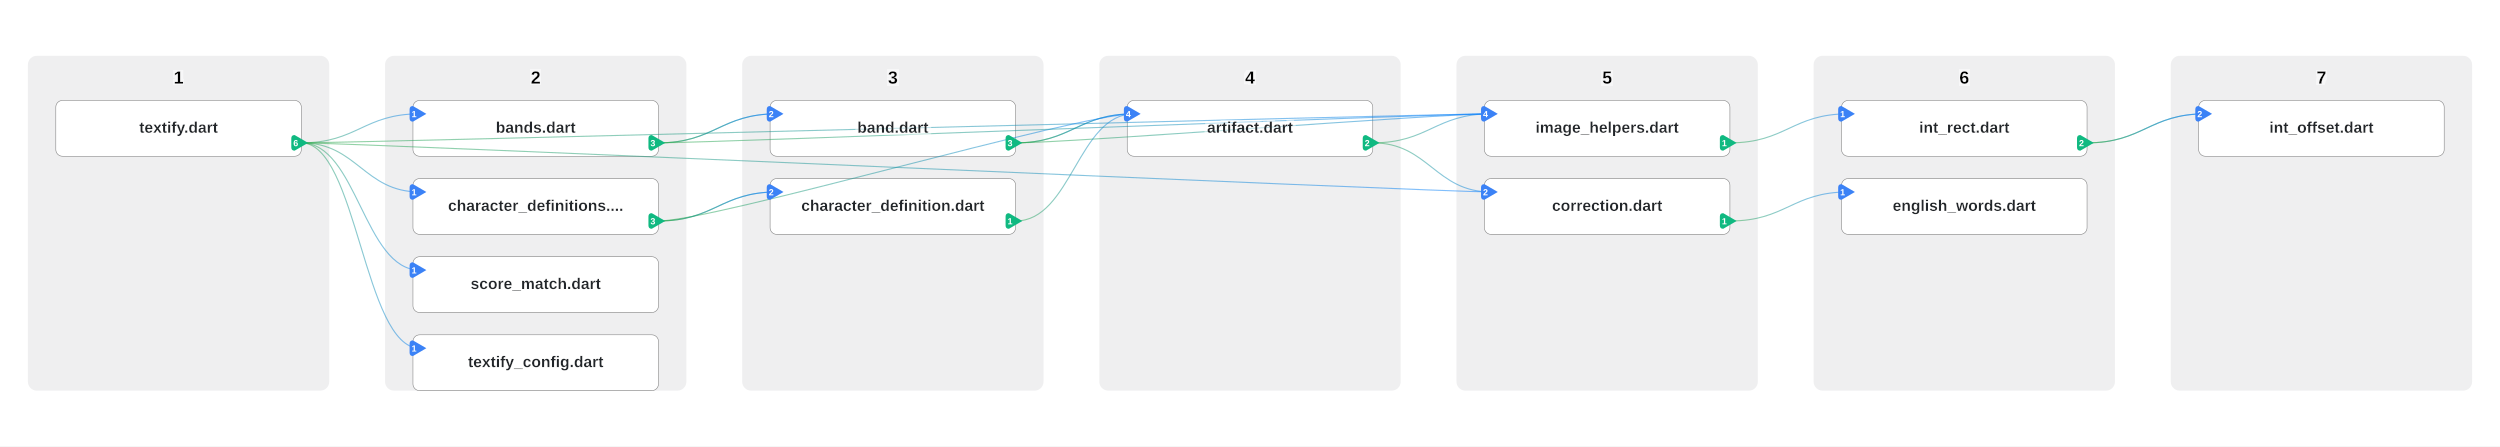
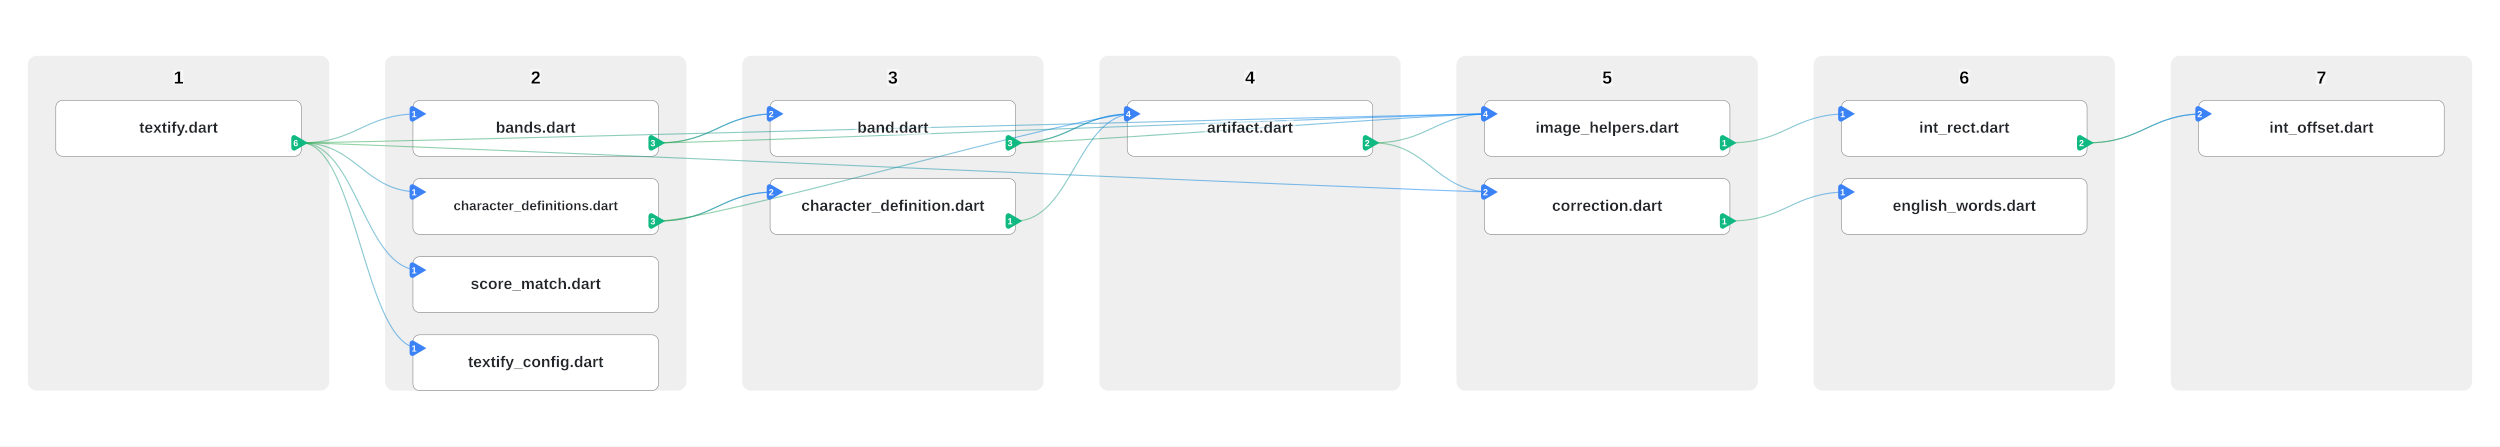
<svg xmlns="http://www.w3.org/2000/svg" width="2240" height="400" viewBox="0 0 2240 400" font-family="Arial, Helvetica, sans-serif">
  <defs>
    <filter id="whiteShadow" x="-20%" y="-20%" width="140%" height="140%">
      <feGaussianBlur in="SourceAlpha" stdDeviation="3" />
      <feOffset dx="0" dy="0" result="offsetblur" />
      <feFlood flood-color="white" flood-opacity="1" />
      <feComposite in2="offsetblur" operator="in" />
      <feMerge>
        <feMergeNode />
        <feMergeNode in="SourceGraphic" />
      </feMerge>
    </filter>
    <filter id="hierarchicalShadow" x="-20%" y="-20%" width="140%" height="140%">
      <feGaussianBlur in="SourceAlpha" stdDeviation="5" />
      <feOffset dx="2" dy="2" result="offsetblur" />
      <feFlood flood-color="rgba(0,0,0,0.1)" flood-opacity="0.8" />
      <feComposite in2="offsetblur" operator="in" />
      <feMerge>
        <feMergeNode />
        <feMergeNode in="SourceGraphic" />
      </feMerge>
    </filter>
    <filter id="outlineWhite">
      <feMorphology in="SourceAlpha" result="DILATED" operator="dilate" radius="2" />
      <feFlood flood-color="white" flood-opacity="0.5" result="WHITE" />
      <feComposite in="WHITE" in2="DILATED" operator="in" result="OUTLINE" />
      <feMerge>
        <feMergeNode in="OUTLINE" />
        <feMergeNode in="SourceGraphic" />
      </feMerge>
    </filter>
    <linearGradient id="horizontalGradient" x1="0%" y1="0%" x2="100%" y2="0%">
      <stop offset="0%" stop-color="#28a745" />
      <stop offset="100%" stop-color="#007bff" />
    </linearGradient>
    <linearGradient id="verticalGradient" x1="0%" y1="0%" x2="0%" y2="100%">
      <stop offset="0%" stop-color="#28a745" />
      <stop offset="100%" stop-color="#007bff" />
    </linearGradient>
  </defs>
  <style>  
  .layerBackground { 
    fill: rgba(52, 58, 64, 0.08);     
  }

  .layerBackground:hover { 
    fill: PaleGoldenRod ;
    transition: all 0.1s ease-in-out; 
  }

  .layerBackgroundVirtualFolder { 
    fill: rgba(52, 58, 64, 0.05); 
    stroke: gray; 
    stroke-width: 1; 
    stroke-dasharray: 4,4; 
  }

  .layerBackgroundVirtualFolder:hover { 
    fill: PaleGoldenRod ;
    stroke: gray; 
    stroke-width: 0; 
    stroke-dasharray: 4,4;
    transition: all 0.1s ease-in-out; 
  }
  
-   .layerTitle { 
+   .layerTitle,
+   .layerTitleSmall { 
    fill: black; 
-     font-size: 16px; 
    font-weight: bold; 
    text-anchor: middle; 
    filter: url(#outlineWhite); 
+   }
+ 
+   .layerTitle { 
+     font-size: 16px; 
+   }
+ 
+   .layerTitleSmall { 
+     font-size: 12px; 
  }
  
  /* File node styles */
  .fileNode { 
    fill: white; 
    stroke: gray; 
    stroke-width: 0.5; 
    rx: 6; 
    ry: 6;    
  }
  
  .fileNode:hover {     
    fill: PaleGoldenRod;
    transition: all 0.1s ease-in-out; 
  }

-   .nodeText { 
+   .textNormal,
+   .textSmall { 
    fill: #212529; 
-     font-size: 14px; 
    font-weight: 900; 
    text-anchor: middle; 
    dominant-baseline: middle; 
    filter: url(#outlineWhite); 
+   }
+ 
+   .textNormal { 
+     font-size: 14px; 
+   }
+ 
+   .textSmall { 
+     font-size: 12px; 
  }

  /* Unified edge styles */
  .edge { 
    fill: none; 
    stroke: url(#horizontalGradient); 
    stroke-width: 1; 
    opacity: 0.5;
    transition: all 0.1s ease-in-out; 
  }


  .edge:hover { 
    stroke: url(#horizontalGradient); 
    stroke-width: 3; 
    opacity: 1.0; 
  }
  
  .edgeVertical { 
    fill: none; 
    stroke: url(#verticalGradient); 
    stroke-width: 1; 
    opacity: 0.5; 
    transition: all 0.1s ease-in-out; 
  }
  
  .edgeVertical:hover { 
    stroke: url(#verticalGradient); 
    stroke-width: 3; 
    opacity: 1.0; 
  }
  
  /* Special edge styles */
  .cycleEdge { 
    fill: none; 
    stroke: red; 
    stroke-width: 5; 
    opacity: 0.9; 
  }
  
  .warningEdge { 
    fill: none; 
    stroke: orange; 
    stroke-width: 3; 
    opacity: 0.9; 
    transition: all 0.1s ease-in-out; 
  }
  
  .warningEdge:hover { 
    fill: none; 
    stroke: orange; 
    stroke-width: 5; 
    opacity: 1.0; 
  }
  
  /* Unified badge styles with '?' cursor */
  .badge { 
    font-size: 10px; 
    font-weight: bold; 
    fill: white; 
    text-anchor: middle; 
    dominant-baseline: middle; 
    cursor: help; 
    transition: all 0.1s ease-in-out; 
  }
  
  .badge:hover { 
    opacity: 0.8; 
  }
  
  /* Special styles */
  .folderTitleLayer { 
    pointer-events: none; 
    isolation: isolate; 
  }
</style>
  <rect width="100%" height="100%" fill="white" />
  <rect x="25.0" y="50" width="270.0" height="300.0" rx="8.0" class="layerBackground" />
  <text x="160.0" y="75.0" class="layerTitle">1</text>
  <rect x="345.0" y="50" width="270.0" height="300.0" rx="8.0" class="layerBackground" />
  <text x="480.0" y="75.0" class="layerTitle">2</text>
  <rect x="665.0" y="50" width="270.0" height="300.0" rx="8.0" class="layerBackground" />
  <text x="800.0" y="75.0" class="layerTitle">3</text>
  <rect x="985.0" y="50" width="270.0" height="300.0" rx="8.0" class="layerBackground" />
  <text x="1120.0" y="75.0" class="layerTitle">4</text>
  <rect x="1305.0" y="50" width="270.0" height="300.0" rx="8.0" class="layerBackground" />
  <text x="1440.0" y="75.0" class="layerTitle">5</text>
  <rect x="1625.0" y="50" width="270.0" height="300.0" rx="8.0" class="layerBackground" />
  <text x="1760.0" y="75.0" class="layerTitle">6</text>
  <rect x="1945.0" y="50" width="270.0" height="300.0" rx="8.0" class="layerBackground" />
  <text x="2080.0" y="75.0" class="layerTitle">7</text>
  <rect x="50.0" y="90.0" width="220" height="50" class="fileNode" />
  <rect x="370.0" y="90.0" width="220" height="50" class="fileNode" />
  <rect x="370.0" y="160.0" width="220" height="50" class="fileNode" />
  <rect x="370.0" y="230.0" width="220" height="50" class="fileNode" />
  <rect x="370.0" y="300.0" width="220" height="50" class="fileNode" />
  <rect x="690.0" y="90.0" width="220" height="50" class="fileNode" />
  <rect x="690.0" y="160.0" width="220" height="50" class="fileNode" />
  <rect x="1010.0" y="90.0" width="220" height="50" class="fileNode" />
  <rect x="1330.0" y="90.0" width="220" height="50" class="fileNode" />
  <rect x="1330.0" y="160.0" width="220" height="50" class="fileNode" />
  <rect x="1650.0" y="90.0" width="220" height="50" class="fileNode" />
  <rect x="1650.0" y="160.0" width="220" height="50" class="fileNode" />
  <rect x="1970.0" y="90.0" width="220" height="50" class="fileNode" />
  <g>
    <path d="M 910.0 128.0 C 960.0 128.0, 966.0 102.0, 1016.0 102.0" class="edge" />
  </g>
  <g>
    <path d="M 910.0 128.0 C 960.0 128.0, 1286.0 102.0, 1336.0 102.0" class="edge" />
  </g>
  <g>
    <path d="M 910.0 128.0 C 960.0 128.0, 966.0 102.0, 1016.0 102.0" class="edge" />
  </g>
  <g>
    <path d="M 1230.0 128.0 C 1280.0 128.0, 1286.0 172.0, 1336.0 172.0" class="edge" />
  </g>
  <g>
    <path d="M 1230.0 128.0 C 1280.0 128.0, 1286.0 102.0, 1336.0 102.0" class="edge" />
  </g>
  <g>
    <path d="M 910.0 198.0 C 960.0 198.0, 966.0 102.0, 1016.0 102.0" class="edge" />
  </g>
  <g>
    <path d="M 270.0 128.0 C 320.0 128.0, 326.0 102.0, 376.0 102.0" class="edge" />
  </g>
  <g>
    <path d="M 270.0 128.0 C 320.0 128.0, 326.0 172.0, 376.0 172.0" class="edge" />
  </g>
  <g>
    <path d="M 270.0 128.0 C 320.0 128.0, 1286.0 172.0, 1336.0 172.0" class="edge" />
  </g>
  <g>
    <path d="M 270.0 128.0 C 320.0 128.0, 326.0 242.0, 376.0 242.0" class="edge" />
  </g>
  <g>
    <path d="M 270.0 128.0 C 320.0 128.0, 326.0 312.0, 376.0 312.0" class="edge" />
  </g>
  <g>
    <path d="M 270.0 128.0 C 320.0 128.0, 1286.0 102.0, 1336.0 102.0" class="edge" />
  </g>
  <g>
    <path d="M 1550.0 128.0 C 1600.0 128.0, 1606.0 102.0, 1656.0 102.0" class="edge" />
  </g>
  <g>
    <path d="M 1870.0 128.0 C 1920.0 128.0, 1926.0 102.0, 1976.0 102.0" class="edge" />
  </g>
  <g>
    <path d="M 1870.0 128.0 C 1920.0 128.0, 1926.0 102.0, 1976.0 102.0" class="edge" />
  </g>
  <g>
    <path d="M 590.0 198.0 C 640.0 198.0, 966.0 102.0, 1016.0 102.0" class="edge" />
  </g>
  <g>
    <path d="M 590.0 198.0 C 640.0 198.0, 646.0 172.0, 696.0 172.0" class="edge" />
  </g>
  <g>
    <path d="M 590.0 198.0 C 640.0 198.0, 646.0 172.0, 696.0 172.0" class="edge" />
  </g>
  <g>
    <path d="M 1550.0 198.0 C 1600.0 198.0, 1606.0 172.0, 1656.0 172.0" class="edge" />
  </g>
  <g>
    <path d="M 590.0 128.0 C 640.0 128.0, 646.0 102.0, 696.0 102.0" class="edge" />
  </g>
  <g>
    <path d="M 590.0 128.0 C 640.0 128.0, 1286.0 102.0, 1336.0 102.0" class="edge" />
  </g>
  <g>
    <path d="M 590.0 128.0 C 640.0 128.0, 646.0 102.0, 696.0 102.0" class="edge" />
  </g>
  <g class="outgoingBadge">
    <path d="M 276.0,128.0 L 264.0,121.0 Q 261.0,121.0 261.0,124.0 L 261.0,132.0 Q 261.0,135.0 264.0,135.0 Z" fill="#10b981" />
    <text x="265.0" y="131.0" text-anchor="middle" fill="white" font-size="8.0" font-weight="bold">6</text>
  </g>
-   <text x="160.0" y="115.0" class="nodeText">textify.dart</text>
+   <text x="160.0" y="115.0" class="textNormal">textify.dart</text>
  <g class="incomingBadge">
    <path d="M 382.0,102.0 L 370.0,95.0 Q 367.0,95.0 367.0,98.0 L 367.0,106.0 Q 367.0,109.0 370.0,109.0 Z" fill="#3b82f6" />
    <text x="371.0" y="105.0" text-anchor="middle" fill="white" font-size="8.0" font-weight="bold">1</text>
  </g>
  <g class="outgoingBadge">
    <path d="M 596.0,128.0 L 584.0,121.0 Q 581.0,121.0 581.0,124.0 L 581.0,132.0 Q 581.0,135.0 584.0,135.0 Z" fill="#10b981" />
    <text x="585.0" y="131.0" text-anchor="middle" fill="white" font-size="8.0" font-weight="bold">3</text>
  </g>
-   <text x="480.0" y="115.0" class="nodeText">bands.dart</text>
+   <text x="480.0" y="115.0" class="textNormal">bands.dart</text>
  <g class="incomingBadge">
    <path d="M 382.0,172.0 L 370.0,165.0 Q 367.0,165.0 367.0,168.0 L 367.0,176.0 Q 367.0,179.0 370.0,179.0 Z" fill="#3b82f6" />
    <text x="371.0" y="175.0" text-anchor="middle" fill="white" font-size="8.0" font-weight="bold">1</text>
  </g>
  <g class="outgoingBadge">
    <path d="M 596.0,198.0 L 584.0,191.0 Q 581.0,191.0 581.0,194.0 L 581.0,202.0 Q 581.0,205.0 584.0,205.0 Z" fill="#10b981" />
    <text x="585.0" y="201.0" text-anchor="middle" fill="white" font-size="8.0" font-weight="bold">3</text>
  </g>
-   <text x="480.0" y="185.0" class="nodeText">character_definitions....</text>
+   <text x="480.0" y="185.0" class="textSmall">character_definitions.dart</text>
  <g class="incomingBadge">
    <path d="M 382.0,242.0 L 370.0,235.0 Q 367.0,235.0 367.0,238.0 L 367.0,246.0 Q 367.0,249.0 370.0,249.0 Z" fill="#3b82f6" />
    <text x="371.0" y="245.0" text-anchor="middle" fill="white" font-size="8.0" font-weight="bold">1</text>
  </g>
-   <text x="480.0" y="255.0" class="nodeText">score_match.dart</text>
+   <text x="480.0" y="255.0" class="textNormal">score_match.dart</text>
  <g class="incomingBadge">
    <path d="M 382.0,312.0 L 370.0,305.0 Q 367.0,305.0 367.0,308.0 L 367.0,316.0 Q 367.0,319.0 370.0,319.0 Z" fill="#3b82f6" />
    <text x="371.0" y="315.0" text-anchor="middle" fill="white" font-size="8.0" font-weight="bold">1</text>
  </g>
-   <text x="480.0" y="325.0" class="nodeText">textify_config.dart</text>
+   <text x="480.0" y="325.0" class="textNormal">textify_config.dart</text>
  <g class="incomingBadge">
    <path d="M 702.0,102.0 L 690.0,95.0 Q 687.0,95.0 687.0,98.0 L 687.0,106.0 Q 687.0,109.0 690.0,109.0 Z" fill="#3b82f6" />
    <text x="691.0" y="105.0" text-anchor="middle" fill="white" font-size="8.0" font-weight="bold">2</text>
  </g>
  <g class="outgoingBadge">
    <path d="M 916.0,128.0 L 904.0,121.0 Q 901.0,121.0 901.0,124.0 L 901.0,132.0 Q 901.0,135.0 904.0,135.0 Z" fill="#10b981" />
    <text x="905.0" y="131.0" text-anchor="middle" fill="white" font-size="8.0" font-weight="bold">3</text>
  </g>
-   <text x="800.0" y="115.0" class="nodeText">band.dart</text>
+   <text x="800.0" y="115.0" class="textNormal">band.dart</text>
  <g class="incomingBadge">
    <path d="M 702.0,172.0 L 690.0,165.0 Q 687.0,165.0 687.0,168.0 L 687.0,176.0 Q 687.0,179.0 690.0,179.0 Z" fill="#3b82f6" />
    <text x="691.0" y="175.0" text-anchor="middle" fill="white" font-size="8.0" font-weight="bold">2</text>
  </g>
  <g class="outgoingBadge">
    <path d="M 916.0,198.0 L 904.0,191.0 Q 901.0,191.0 901.0,194.0 L 901.0,202.0 Q 901.0,205.0 904.0,205.0 Z" fill="#10b981" />
    <text x="905.0" y="201.0" text-anchor="middle" fill="white" font-size="8.0" font-weight="bold">1</text>
  </g>
-   <text x="800.0" y="185.0" class="nodeText">character_definition.dart</text>
+   <text x="800.0" y="185.0" class="textNormal">character_definition.dart</text>
  <g class="incomingBadge">
    <path d="M 1022.0,102.0 L 1010.0,95.0 Q 1007.0,95.0 1007.0,98.0 L 1007.0,106.0 Q 1007.0,109.0 1010.0,109.0 Z" fill="#3b82f6" />
    <text x="1011.0" y="105.0" text-anchor="middle" fill="white" font-size="8.0" font-weight="bold">4</text>
  </g>
  <g class="outgoingBadge">
    <path d="M 1236.0,128.0 L 1224.0,121.0 Q 1221.0,121.0 1221.0,124.0 L 1221.0,132.0 Q 1221.0,135.0 1224.0,135.0 Z" fill="#10b981" />
    <text x="1225.0" y="131.0" text-anchor="middle" fill="white" font-size="8.0" font-weight="bold">2</text>
  </g>
-   <text x="1120.0" y="115.0" class="nodeText">artifact.dart</text>
+   <text x="1120.0" y="115.0" class="textNormal">artifact.dart</text>
  <g class="incomingBadge">
    <path d="M 1342.0,102.0 L 1330.0,95.0 Q 1327.0,95.0 1327.0,98.0 L 1327.0,106.0 Q 1327.0,109.0 1330.0,109.0 Z" fill="#3b82f6" />
    <text x="1331.0" y="105.0" text-anchor="middle" fill="white" font-size="8.0" font-weight="bold">4</text>
  </g>
  <g class="outgoingBadge">
    <path d="M 1556.0,128.0 L 1544.0,121.0 Q 1541.0,121.0 1541.0,124.0 L 1541.0,132.0 Q 1541.0,135.0 1544.0,135.0 Z" fill="#10b981" />
    <text x="1545.0" y="131.0" text-anchor="middle" fill="white" font-size="8.0" font-weight="bold">1</text>
  </g>
-   <text x="1440.0" y="115.0" class="nodeText">image_helpers.dart</text>
+   <text x="1440.0" y="115.0" class="textNormal">image_helpers.dart</text>
  <g class="incomingBadge">
    <path d="M 1342.0,172.0 L 1330.0,165.0 Q 1327.0,165.0 1327.0,168.0 L 1327.0,176.0 Q 1327.0,179.0 1330.0,179.0 Z" fill="#3b82f6" />
    <text x="1331.0" y="175.0" text-anchor="middle" fill="white" font-size="8.0" font-weight="bold">2</text>
  </g>
  <g class="outgoingBadge">
    <path d="M 1556.0,198.0 L 1544.0,191.0 Q 1541.0,191.0 1541.0,194.0 L 1541.0,202.0 Q 1541.0,205.0 1544.0,205.0 Z" fill="#10b981" />
    <text x="1545.0" y="201.0" text-anchor="middle" fill="white" font-size="8.0" font-weight="bold">1</text>
  </g>
-   <text x="1440.0" y="185.0" class="nodeText">correction.dart</text>
+   <text x="1440.0" y="185.0" class="textNormal">correction.dart</text>
  <g class="incomingBadge">
    <path d="M 1662.0,102.0 L 1650.0,95.0 Q 1647.0,95.0 1647.0,98.0 L 1647.0,106.0 Q 1647.0,109.0 1650.0,109.0 Z" fill="#3b82f6" />
    <text x="1651.0" y="105.0" text-anchor="middle" fill="white" font-size="8.0" font-weight="bold">1</text>
  </g>
  <g class="outgoingBadge">
    <path d="M 1876.0,128.0 L 1864.0,121.0 Q 1861.0,121.0 1861.0,124.0 L 1861.0,132.0 Q 1861.0,135.0 1864.0,135.0 Z" fill="#10b981" />
    <text x="1865.0" y="131.0" text-anchor="middle" fill="white" font-size="8.0" font-weight="bold">2</text>
  </g>
-   <text x="1760.0" y="115.0" class="nodeText">int_rect.dart</text>
+   <text x="1760.0" y="115.0" class="textNormal">int_rect.dart</text>
  <g class="incomingBadge">
    <path d="M 1662.0,172.0 L 1650.0,165.0 Q 1647.0,165.0 1647.0,168.0 L 1647.0,176.0 Q 1647.0,179.0 1650.0,179.0 Z" fill="#3b82f6" />
    <text x="1651.0" y="175.0" text-anchor="middle" fill="white" font-size="8.0" font-weight="bold">1</text>
  </g>
-   <text x="1760.0" y="185.0" class="nodeText">english_words.dart</text>
+   <text x="1760.0" y="185.0" class="textNormal">english_words.dart</text>
  <g class="incomingBadge">
    <path d="M 1982.0,102.0 L 1970.0,95.0 Q 1967.0,95.0 1967.0,98.0 L 1967.0,106.0 Q 1967.0,109.0 1970.0,109.0 Z" fill="#3b82f6" />
    <text x="1971.0" y="105.0" text-anchor="middle" fill="white" font-size="8.0" font-weight="bold">2</text>
  </g>
-   <text x="2080.0" y="115.0" class="nodeText">int_offset.dart</text>
+   <text x="2080.0" y="115.0" class="textNormal">int_offset.dart</text>
</svg>
